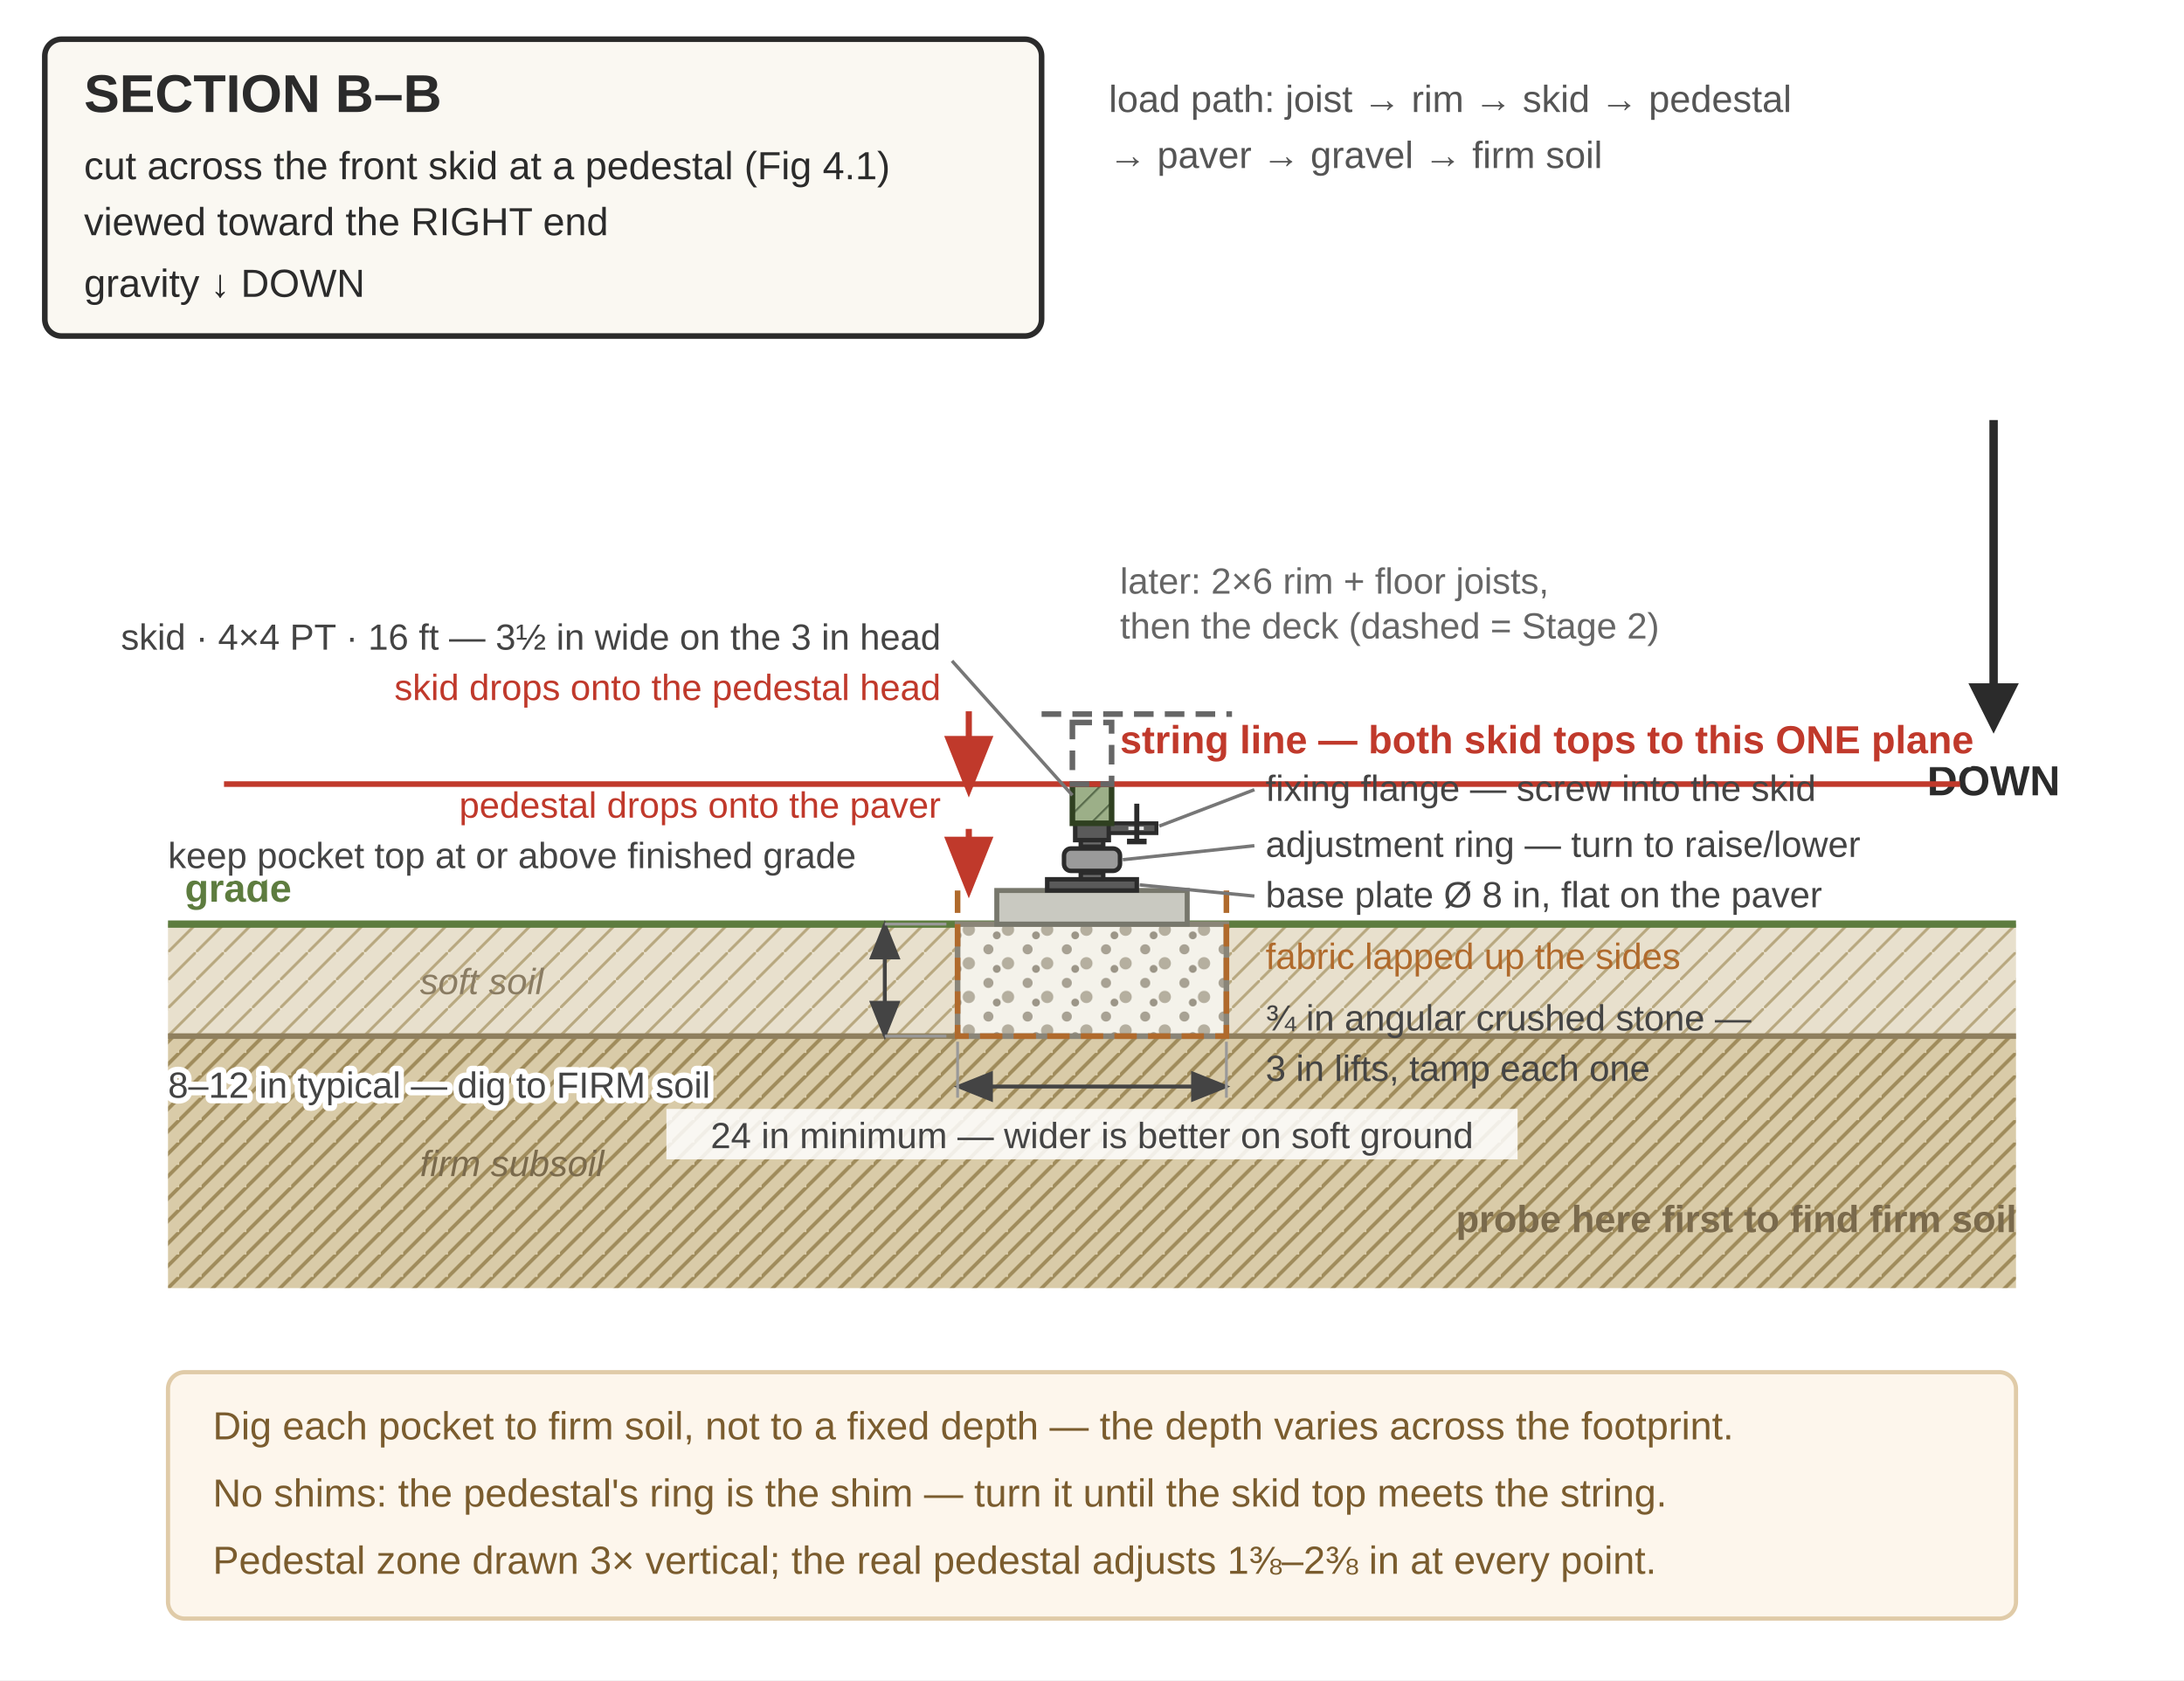
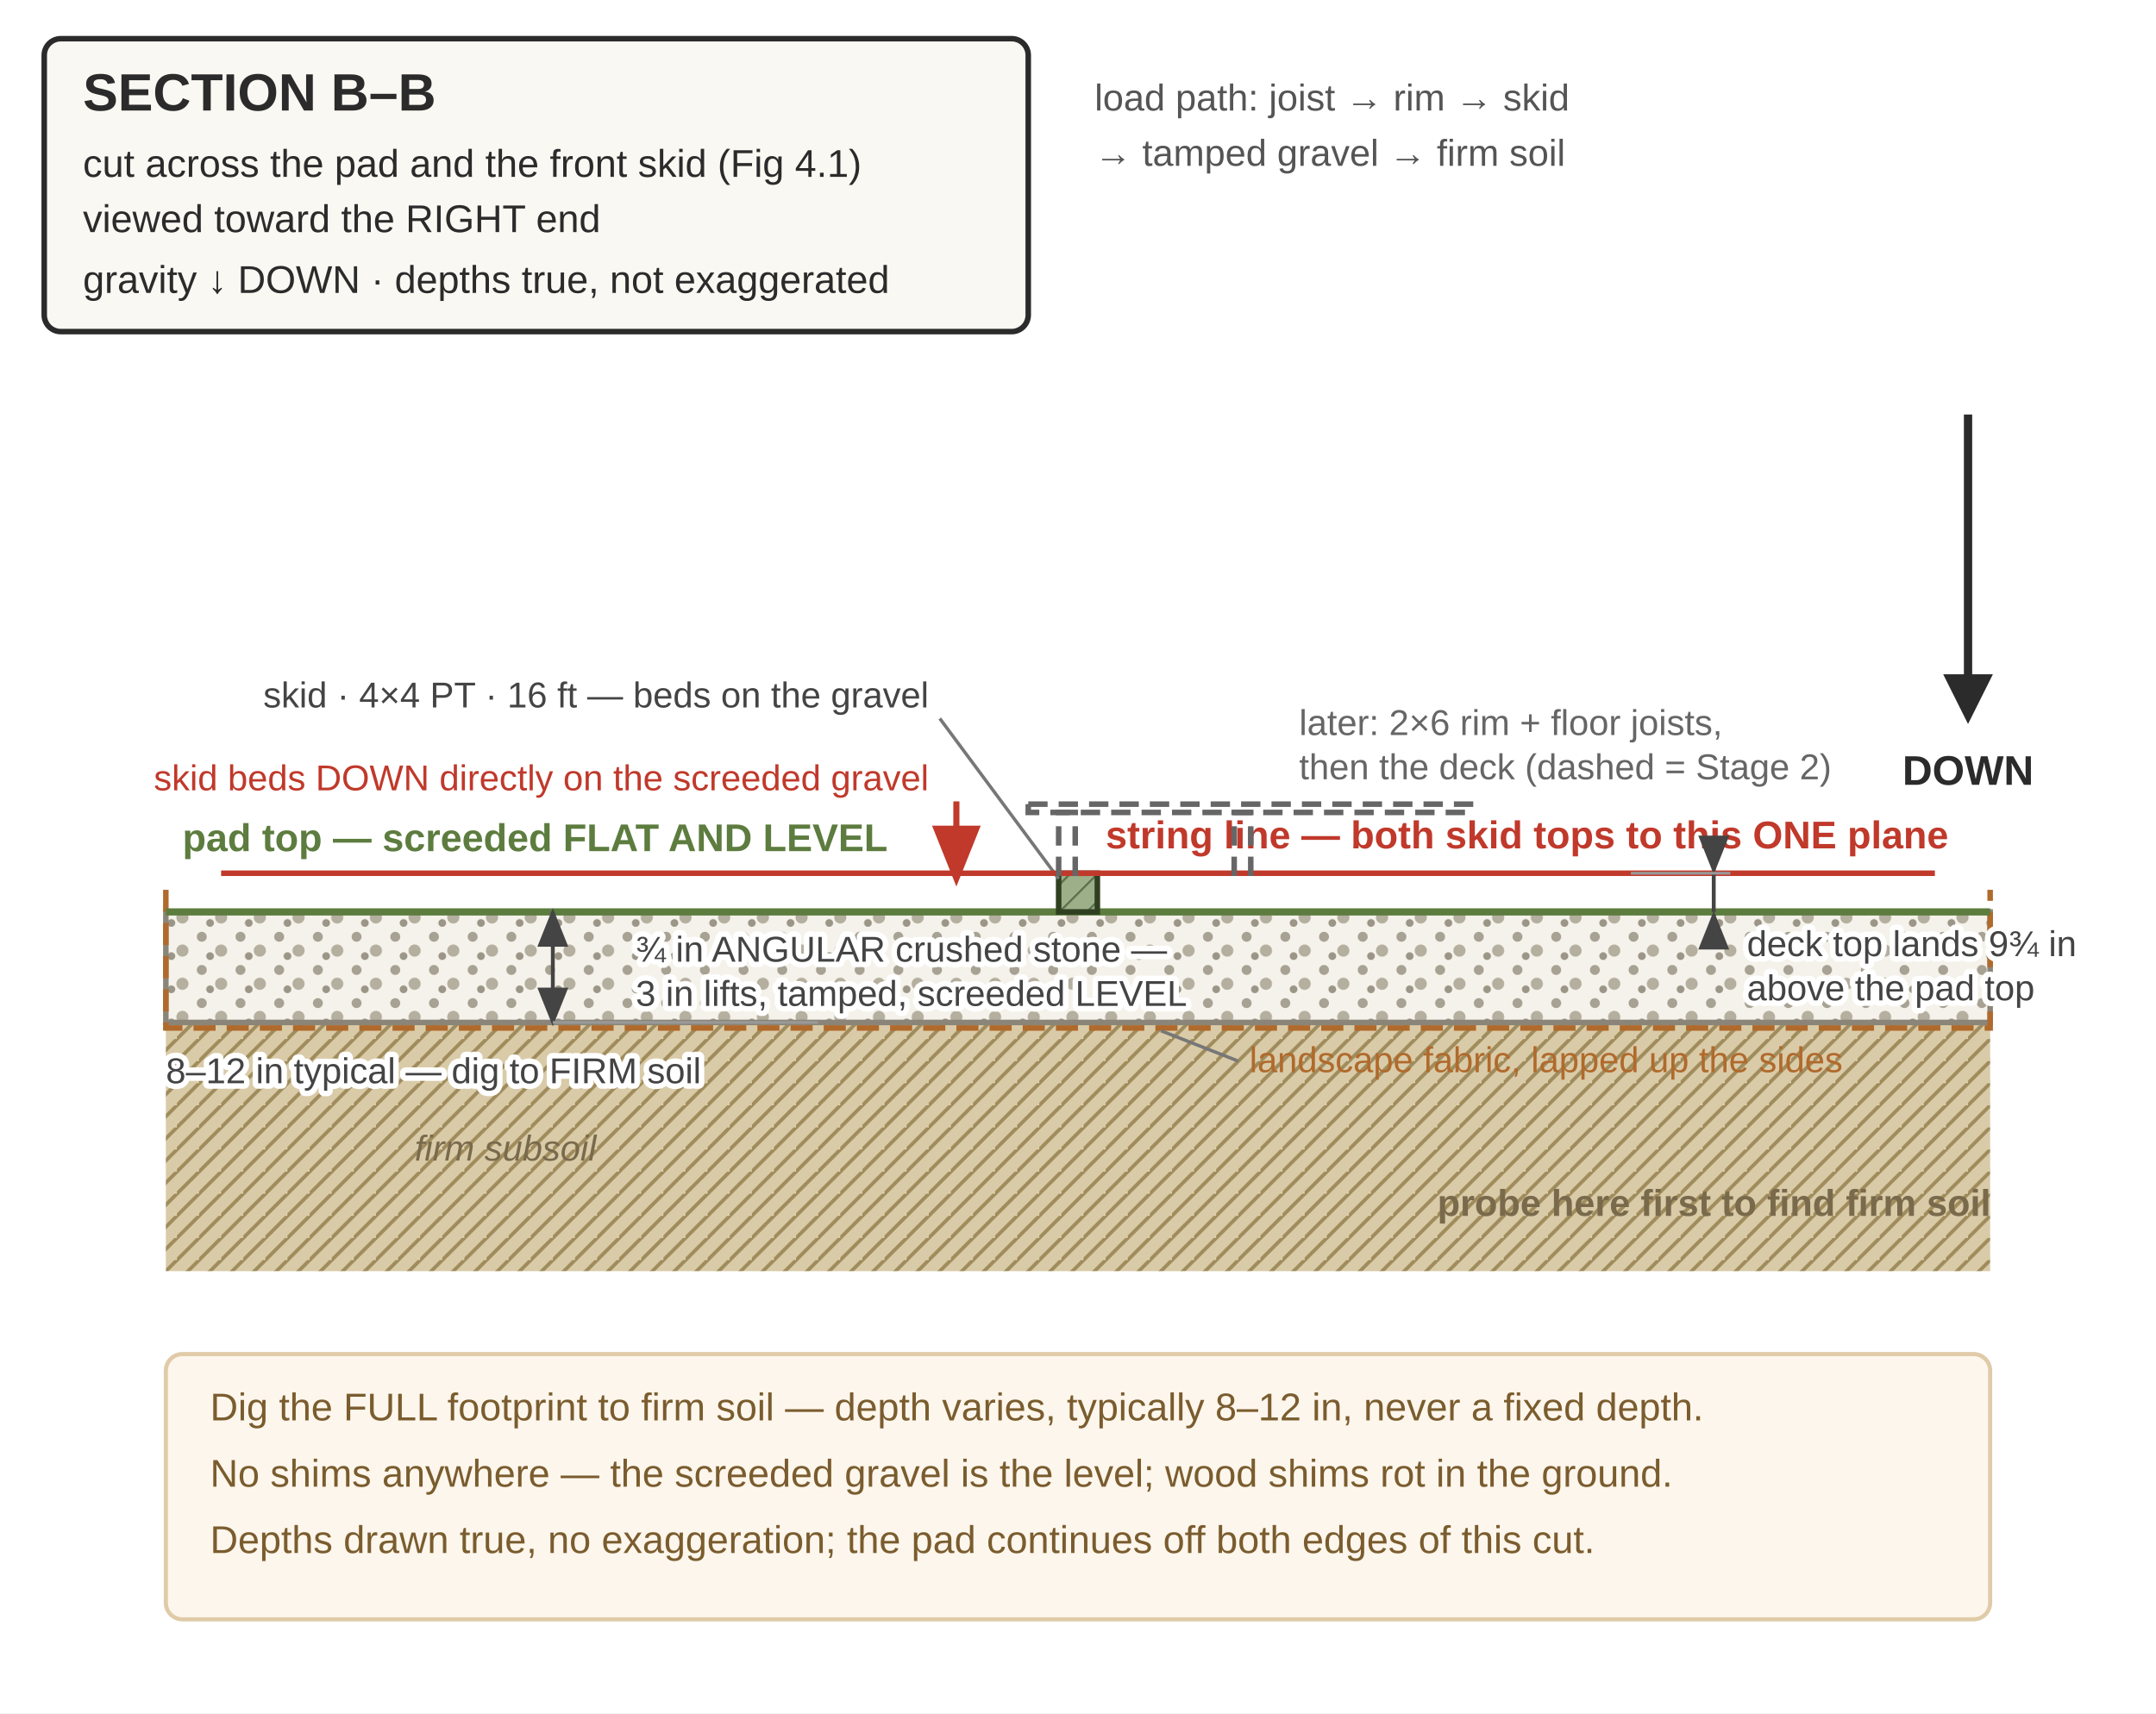
- <svg xmlns="http://www.w3.org/2000/svg" viewBox="0 0 780 600" font-family="Arial, Helvetica, sans-serif">
-   <rect width="780" height="600" fill="#ffffff" />
+ <svg xmlns="http://www.w3.org/2000/svg" viewBox="0 0 780 620" font-family="Arial, Helvetica, sans-serif">
+   <rect width="780" height="620" fill="#ffffff" />
  <defs>
    <marker id="dim04b" markerWidth="10" markerHeight="8" refX="9" refY="4" orient="auto">
      <path d="M0,0 L10,4 L0,8 Z" fill="#444" />
    </marker>
    <marker id="dim04bs" markerWidth="10" markerHeight="8" refX="1" refY="4" orient="auto">
      <path d="M10,0 L0,4 L10,8 Z" fill="#444" />
    </marker>
    <marker id="drop04b" markerWidth="10" markerHeight="8" refX="6" refY="4" orient="auto">
      <path d="M0,0 L10,4 L0,8 Z" fill="#c0392b" />
    </marker>
-     <pattern id="soil04b" width="10" height="10" patternUnits="userSpaceOnUse">
-       <rect width="10" height="10" fill="#e8e0cd" />
-       <path d="M0,10 L10,0" stroke="#b8a880" stroke-width="1" />
-     </pattern>
    <pattern id="firm04b" width="8" height="8" patternUnits="userSpaceOnUse">
      <rect width="8" height="8" fill="#d9cba8" />
      <path d="M0,8 L8,0" stroke="#a08c5c" stroke-width="1.3" />
      <path d="M-2,2 L2,-2" stroke="#a08c5c" stroke-width="1.3" />
    </pattern>
    <pattern id="gravel04b" width="14" height="12" patternUnits="userSpaceOnUse">
      <rect width="14" height="12" fill="#f4f2ea" />
      <circle cx="3" cy="3" r="1.8" fill="#a8a294" />
      <circle cx="10" cy="8" r="2.2" fill="#b5af9f" />
      <circle cx="6" cy="10" r="1.4" fill="#9c9688" />
    </pattern>
    <pattern id="skid04b" width="7" height="7" patternUnits="userSpaceOnUse" patternTransform="rotate(45)">
      <rect width="7" height="7" fill="#9caf88" />
      <line x1="0" y1="0" x2="0" y2="7" stroke="#5d7050" stroke-width="1.5" />
    </pattern>
  </defs>
  <g>
    <rect x="16" y="14" width="356" height="106" fill="#faf8f2" stroke="#2b2b2b" stroke-width="2" rx="6" />
    <text x="30" y="40" font-size="19" font-weight="bold" fill="#2b2b2b">SECTION B–B</text>
-     <text x="30" y="64" font-size="14" fill="#2b2b2b">cut across the front skid at a pedestal (Fig 4.1)</text>
+     <text x="30" y="64" font-size="14" fill="#2b2b2b">cut across the pad and the front skid (Fig 4.1)</text>
    <text x="30" y="84" font-size="14" fill="#2b2b2b">viewed toward the RIGHT end</text>
-     <text x="30" y="106" font-size="14" fill="#2b2b2b">gravity ↓ DOWN</text>
+     <text x="30" y="106" font-size="14" fill="#2b2b2b">gravity ↓ DOWN · depths true, not exaggerated</text>
  </g>
  <g font-size="13.5" fill="#555">
-     <text x="396" y="40">load path: joist → rim → skid → pedestal</text>
-     <text x="396" y="60">→ paver → gravel → firm soil</text>
+     <text x="396" y="40">load path: joist → rim → skid</text>
+     <text x="396" y="60">→ tamped gravel → firm soil</text>
  </g>
  <line x1="712" y1="150" x2="712" y2="248" stroke="#2b2b2b" stroke-width="3" />
  <path d="M712,262 L703,244 L721,244 Z" fill="#2b2b2b" />
  <text x="712" y="284" text-anchor="middle" font-size="15" font-weight="bold" fill="#2b2b2b">DOWN</text>
-   <rect x="60" y="330" width="660" height="40" fill="url(#soil04b)" />
  <rect x="60" y="370" width="660" height="90" fill="url(#firm04b)" />
-   <line x1="60" y1="370" x2="720" y2="370" stroke="#8f7f5e" stroke-width="2" />
-   <text x="150" y="355" font-size="13" font-style="italic" fill="#8a7c63">soft soil</text>
  <text x="150" y="420" font-size="13" font-style="italic" fill="#7a6a4c">firm subsoil</text>
+   <rect x="60" y="330" width="660" height="40" fill="url(#gravel04b)" stroke="#8a8578" stroke-width="2" />
+   <g font-size="13">
+     <text x="230" y="348" fill="#ffffff" stroke="#ffffff" stroke-width="4" stroke-linejoin="round">¾ in ANGULAR crushed stone —</text>
+     <text x="230" y="364" fill="#ffffff" stroke="#ffffff" stroke-width="4" stroke-linejoin="round">3 in lifts, tamped, screeded LEVEL</text>
+     <text x="230" y="348" fill="#444">¾ in ANGULAR crushed stone —</text>
+     <text x="230" y="364" fill="#444">3 in lifts, tamped, screeded LEVEL</text>
+   </g>
+   <path d="M60,322 L60,372 L720,372 L720,322" fill="none" stroke="#b06a2c" stroke-width="2" stroke-dasharray="8,4" />
+   <path d="M448,384 L420,373" stroke="#777" stroke-width="1.2" fill="none" />
+   <text x="452" y="388" font-size="13" fill="#b06a2c">landscape fabric, lapped up the sides</text>
  <line x1="60" y1="330" x2="720" y2="330" stroke="#5d7c3f" stroke-width="2.6" />
-   <text x="66" y="322" font-size="14" font-weight="bold" fill="#5d7c3f">grade</text>
-   <rect x="342" y="330" width="96" height="40" fill="url(#gravel04b)" stroke="#8a8578" stroke-width="2" />
-   <path d="M342,318 L342,370 L438,370 L438,318" fill="none" stroke="#b06a2c" stroke-width="2" stroke-dasharray="8,4" />
-   <text x="452" y="346" font-size="13" fill="#b06a2c">fabric lapped up the sides</text>
-   <text x="452" y="368" font-size="13" fill="#444">¾ in angular crushed stone —</text>
-   <text x="452" y="386" font-size="13" fill="#444">3 in lifts, tamp each one</text>
-   <rect x="356" y="318" width="68" height="12" fill="#c9c9c1" stroke="#77776c" stroke-width="1.8" />
-   <g>
-     <rect x="374" y="314" width="32" height="4" fill="#5a5a5a" stroke="#2b2b2b" stroke-width="1.6" />
-     <rect x="386" y="300" width="8" height="14" fill="#6a6a6a" stroke="#2b2b2b" stroke-width="1.6" />
-     <line x1="386.5" y1="302" x2="393.5" y2="302" stroke="#2b2b2b" stroke-width="0.9" />
-     <line x1="386.5" y1="312" x2="393.5" y2="312" stroke="#2b2b2b" stroke-width="0.9" />
-     <rect x="380" y="303" width="20" height="8" rx="2.5" fill="#9a9a9a" stroke="#2b2b2b" stroke-width="1.6" />
-     <rect x="384" y="294" width="12" height="6" fill="#5a5a5a" stroke="#2b2b2b" stroke-width="1.6" />
-     <rect x="396" y="294" width="17" height="3.5" fill="#5a5a5a" stroke="#2b2b2b" stroke-width="1.4" />
-     <line x1="403" y1="295.8" x2="408.5" y2="295.8" stroke="#e8e8e8" stroke-width="1.2" />
-     <line x1="406" y1="300.5" x2="406" y2="287" stroke="#2b2b2b" stroke-width="1.8" />
-     <line x1="402.5" y1="300.5" x2="409.5" y2="300.5" stroke="#2b2b2b" stroke-width="2" />
+   <text x="66" y="308" font-size="14" font-weight="bold" fill="#5d7c3f">pad top — screeded FLAT AND LEVEL</text>
+   <rect x="383" y="316" width="14" height="14" fill="url(#skid04b)" stroke="#2f4020" stroke-width="2" />
+   <path d="M340,260 L383,318" stroke="#777" stroke-width="1.2" fill="none" />
+   <text x="336" y="256" text-anchor="end" font-size="13" fill="#444">skid · 4×4 PT · 16 ft — beds on the gravel</text>
+   <line x1="80" y1="316" x2="700" y2="316" stroke="#c0392b" stroke-width="2" />
+   <rect x="396" y="292" width="308" height="20" fill="#ffffff" fill-opacity="0.85" />
+   <text x="400" y="307" font-size="14" font-weight="bold" fill="#c0392b">string line — both skid tops to this ONE plane</text>
+   <g fill="none" stroke="#666" stroke-width="2" stroke-dasharray="7,4">
+     <rect x="383" y="294" width="6" height="22" />
+     <rect x="446.5" y="294" width="6" height="22" />
+     <rect x="372" y="291" width="160" height="3" />
  </g>
-   <rect x="383" y="280" width="14" height="14" fill="url(#skid04b)" stroke="#2f4020" stroke-width="2" />
-   <line x1="80" y1="280" x2="700" y2="280" stroke="#c0392b" stroke-width="2" />
-   <rect x="396" y="254" width="308" height="20" fill="#ffffff" fill-opacity="0.85" />
-   <text x="400" y="269" font-size="14" font-weight="bold" fill="#c0392b">string line — both skid tops to this ONE plane</text>
-   <g fill="none" stroke="#666" stroke-width="2" stroke-dasharray="7,4">
-     <rect x="383" y="258" width="14" height="22" />
-     <line x1="372" y1="255" x2="440" y2="255" />
+   <text x="470" y="266" font-size="13" fill="#666">later: 2×6 rim + floor joists,</text>
+   <text x="470" y="282" font-size="13" fill="#666">then the deck (dashed = Stage 2)</text>
+   <line x1="346" y1="290" x2="346" y2="312" stroke="#c0392b" stroke-width="2.2" marker-end="url(#drop04b)" />
+   <text x="336" y="286" text-anchor="end" font-size="13" fill="#c0392b">skid beds DOWN directly on the screeded gravel</text>
+   <line x1="620" y1="306" x2="620" y2="315" stroke="#444" stroke-width="1.4" marker-end="url(#dim04b)" />
+   <line x1="620" y1="340" x2="620" y2="331" stroke="#444" stroke-width="1.4" marker-end="url(#dim04b)" />
+   <line x1="620" y1="316" x2="620" y2="330" stroke="#444" stroke-width="1.4" />
+   <line x1="590" y1="316" x2="626" y2="316" stroke="#999" stroke-width="1" />
+   <g font-size="13">
+     <text x="632" y="346" fill="#ffffff" stroke="#ffffff" stroke-width="4" stroke-linejoin="round">deck top lands 9¾ in</text>
+     <text x="632" y="362" fill="#ffffff" stroke="#ffffff" stroke-width="4" stroke-linejoin="round">above the pad top</text>
+     <text x="632" y="346" fill="#444">deck top lands 9¾ in</text>
+     <text x="632" y="362" fill="#444">above the pad top</text>
  </g>
-   <text x="400" y="212" font-size="13" fill="#666">later: 2×6 rim + floor joists,</text>
-   <text x="400" y="228" font-size="13" fill="#666">then the deck (dashed = Stage 2)</text>
-   <line x1="346" y1="254" x2="346" y2="276" stroke="#c0392b" stroke-width="2.2" marker-end="url(#drop04b)" />
-   <text x="336" y="250" text-anchor="end" font-size="13" fill="#c0392b">skid drops onto the pedestal head</text>
-   <line x1="346" y1="296" x2="346" y2="312" stroke="#c0392b" stroke-width="2.2" marker-end="url(#drop04b)" />
-   <text x="336" y="292" text-anchor="end" font-size="13" fill="#c0392b">pedestal drops onto the paver</text>
-   <g font-size="13" fill="#444">
-     <path d="M448,282 L414,295" stroke="#777" stroke-width="1.2" fill="none" />
-     <text x="452" y="286">fixing flange — screw into the skid</text>
-     <path d="M448,302 L401,307" stroke="#777" stroke-width="1.2" fill="none" />
-     <text x="452" y="306">adjustment ring — turn to raise/lower</text>
-     <path d="M448,320 L407,316" stroke="#777" stroke-width="1.2" fill="none" />
-     <text x="452" y="324">base plate Ø 8 in, flat on the paver</text>
-   </g>
-   <path d="M340,236 L383,284" stroke="#777" stroke-width="1.2" fill="none" />
-   <text x="336" y="232" text-anchor="end" font-size="13" fill="#444">skid · 4×4 PT · 16 ft — 3½ in wide on the 3 in head</text>
-   <g font-size="13">
-     <text x="60" y="310" fill="#ffffff" stroke="#ffffff" stroke-width="4" stroke-linejoin="round">keep pocket top at or above finished grade</text>
-     <text x="60" y="310" fill="#444">keep pocket top at or above finished grade</text>
-   </g>
-   <line x1="316" y1="330" x2="316" y2="370" stroke="#444" stroke-width="1.4" marker-start="url(#dim04bs)" marker-end="url(#dim04b)" />
-   <line x1="316" y1="330" x2="338" y2="330" stroke="#999" stroke-width="1" />
-   <line x1="316" y1="370" x2="338" y2="370" stroke="#999" stroke-width="1" />
+   <line x1="200" y1="330" x2="200" y2="370" stroke="#444" stroke-width="1.4" marker-start="url(#dim04bs)" marker-end="url(#dim04b)" />
+   <line x1="200" y1="370" x2="296" y2="370" stroke="#999" stroke-width="1" />
  <g font-size="13">
    <text x="60" y="392" fill="#ffffff" stroke="#ffffff" stroke-width="4" stroke-linejoin="round">8–12 in typical — dig to FIRM soil</text>
    <text x="60" y="392" fill="#444">8–12 in typical — dig to FIRM soil</text>
  </g>
-   <line x1="342" y1="388" x2="438" y2="388" stroke="#444" stroke-width="1.4" marker-start="url(#dim04bs)" marker-end="url(#dim04b)" />
-   <line x1="342" y1="372" x2="342" y2="392" stroke="#999" stroke-width="1" />
-   <line x1="438" y1="372" x2="438" y2="392" stroke="#999" stroke-width="1" />
-   <rect x="238" y="396" width="304" height="18" fill="#ffffff" fill-opacity="0.85" />
-   <text x="390" y="410" text-anchor="middle" font-size="13" fill="#444">24 in minimum — wider is better on soft ground</text>
  <text x="520" y="440" font-size="13.5" font-weight="bold" fill="#7a6a4c">probe here first to find firm soil</text>
-   <rect x="60" y="490" width="660" height="88" fill="#fdf6ec" stroke="#e0cba8" stroke-width="1.5" rx="6" />
-   <text x="76" y="514" font-size="14" fill="#7a5c2e">Dig each pocket to firm soil, not to a fixed depth — the depth varies across the footprint.</text>
-   <text x="76" y="538" font-size="14" fill="#7a5c2e">No shims: the pedestal's ring is the shim — turn it until the skid top meets the string.</text>
-   <text x="76" y="562" font-size="14" fill="#7a5c2e">Pedestal zone drawn 3× vertical; the real pedestal adjusts 1⅜–2⅜ in at every point.</text>
+   <rect x="60" y="490" width="660" height="96" fill="#fdf6ec" stroke="#e0cba8" stroke-width="1.5" rx="6" />
+   <text x="76" y="514" font-size="14" fill="#7a5c2e">Dig the FULL footprint to firm soil — depth varies, typically 8–12 in, never a fixed depth.</text>
+   <text x="76" y="538" font-size="14" fill="#7a5c2e">No shims anywhere — the screeded gravel is the level; wood shims rot in the ground.</text>
+   <text x="76" y="562" font-size="14" fill="#7a5c2e">Depths drawn true, no exaggeration; the pad continues off both edges of this cut.</text>
</svg>
